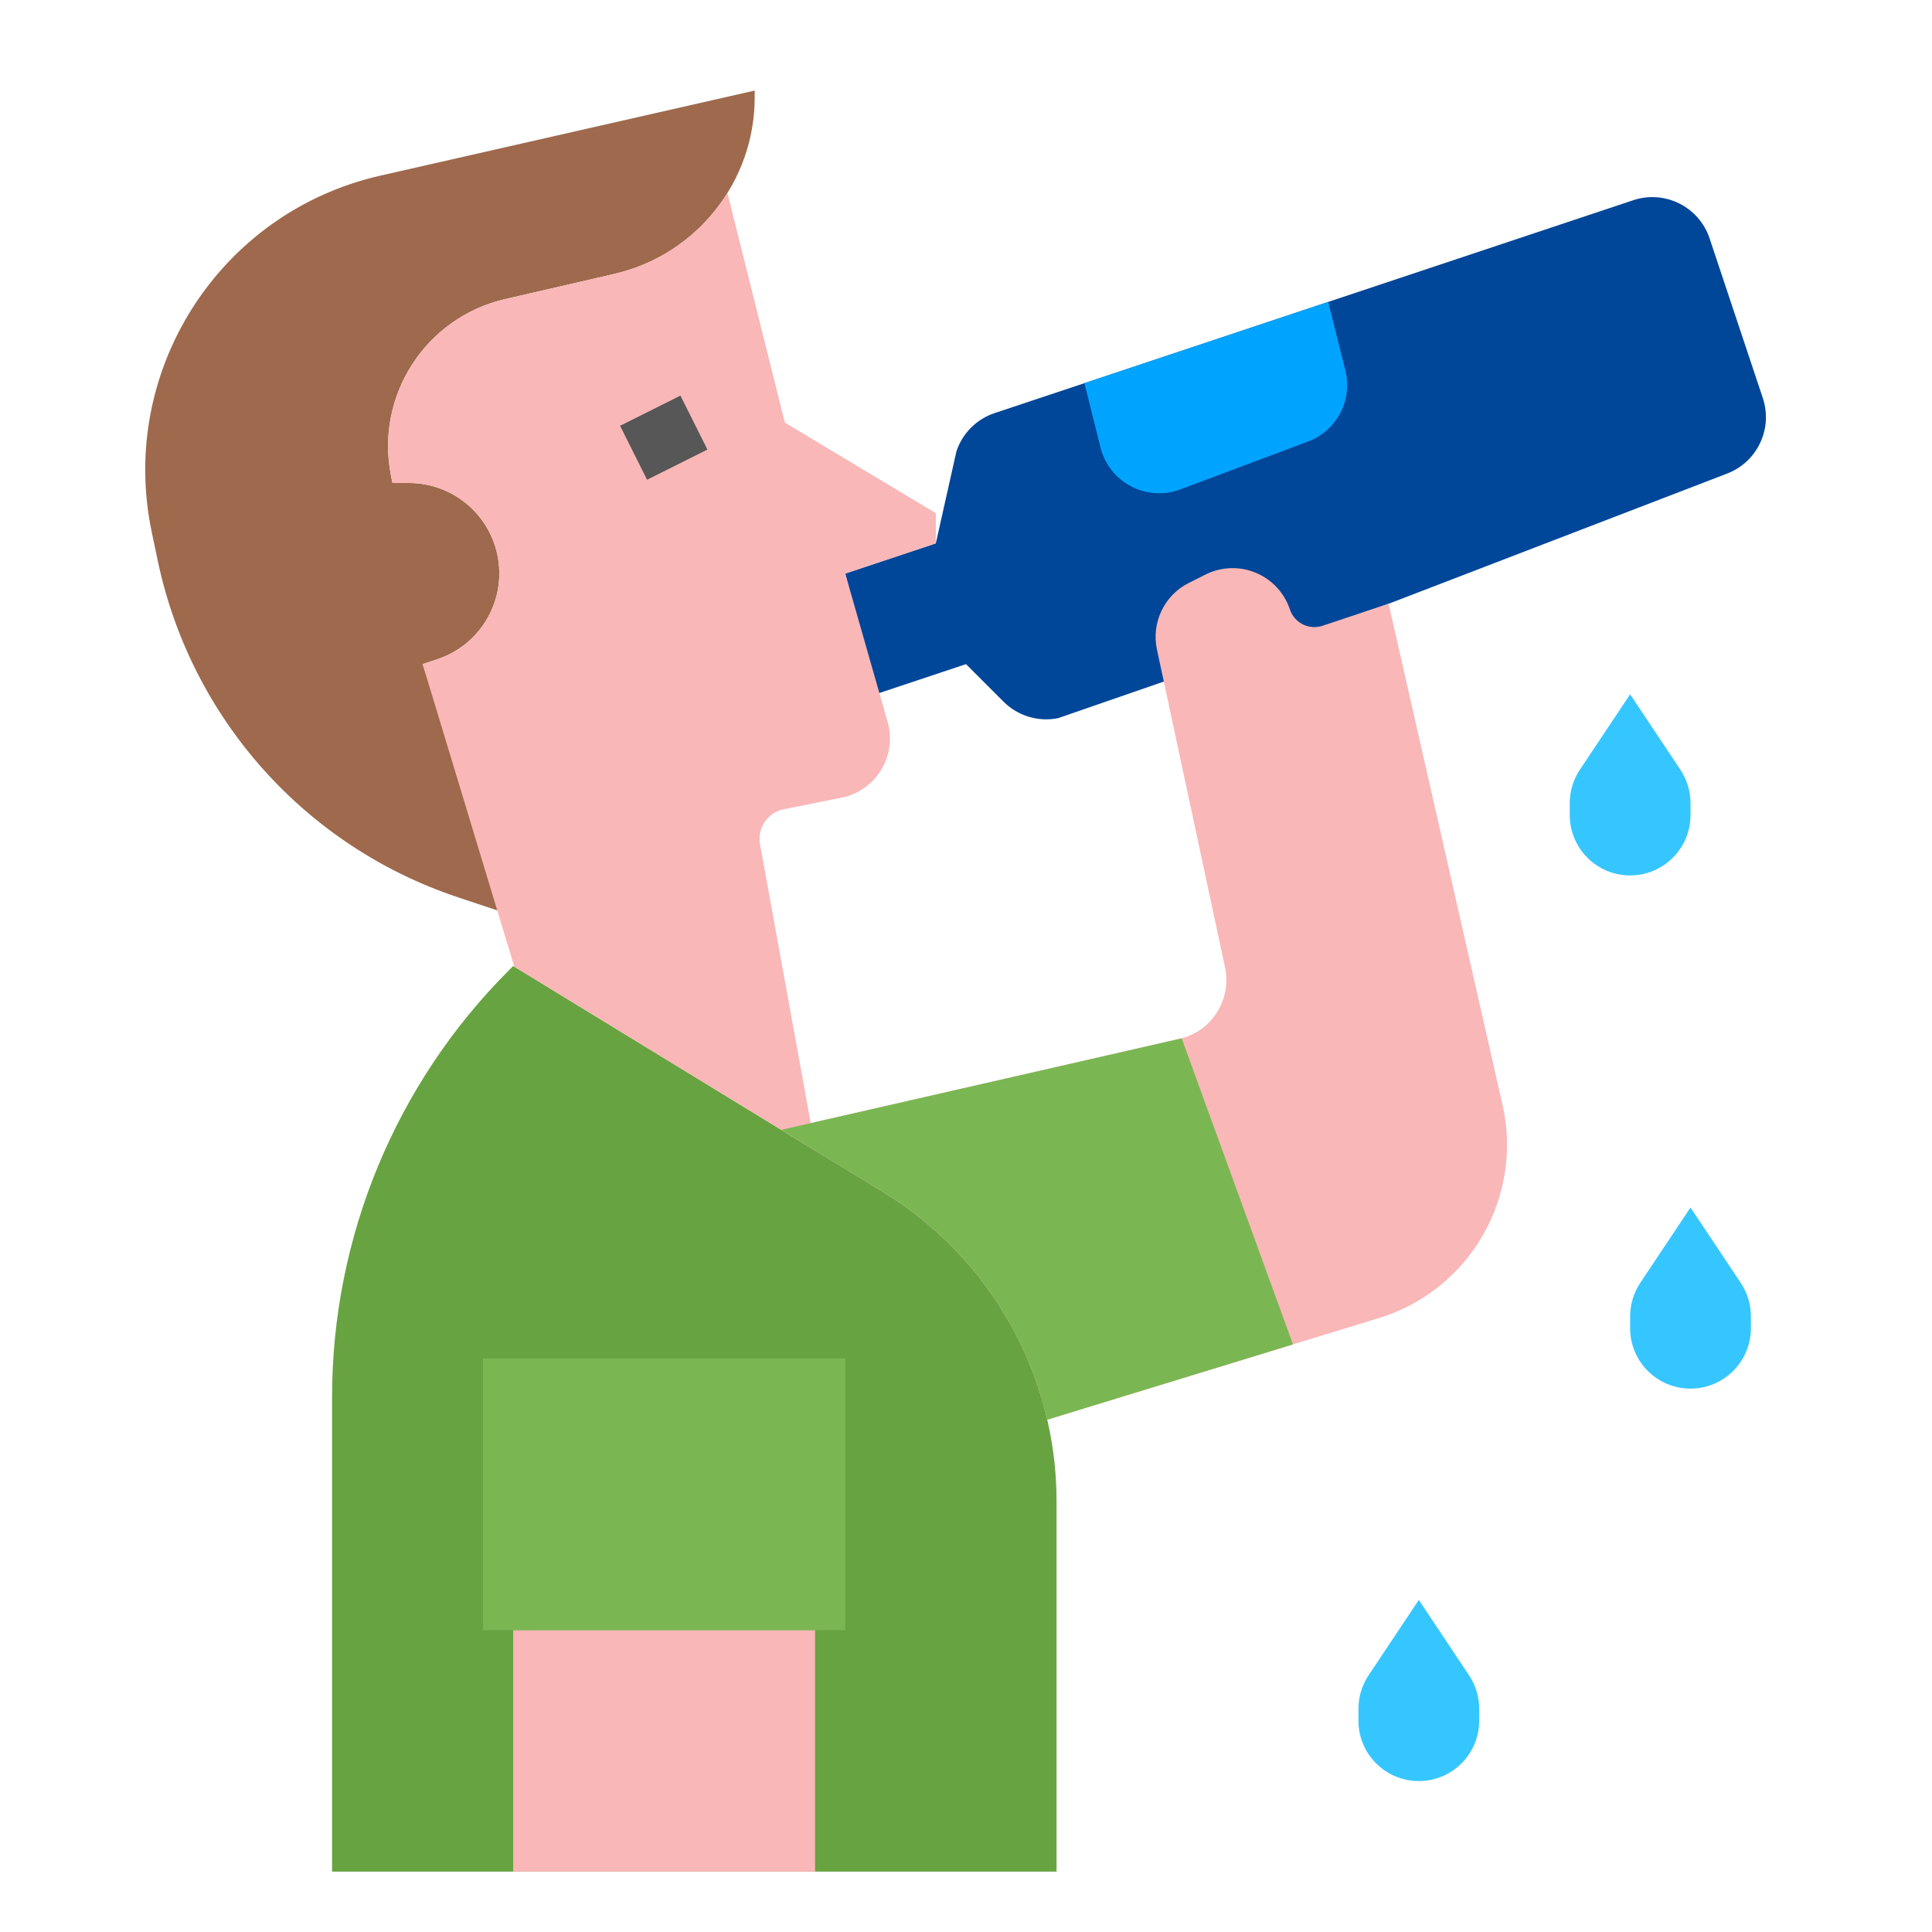
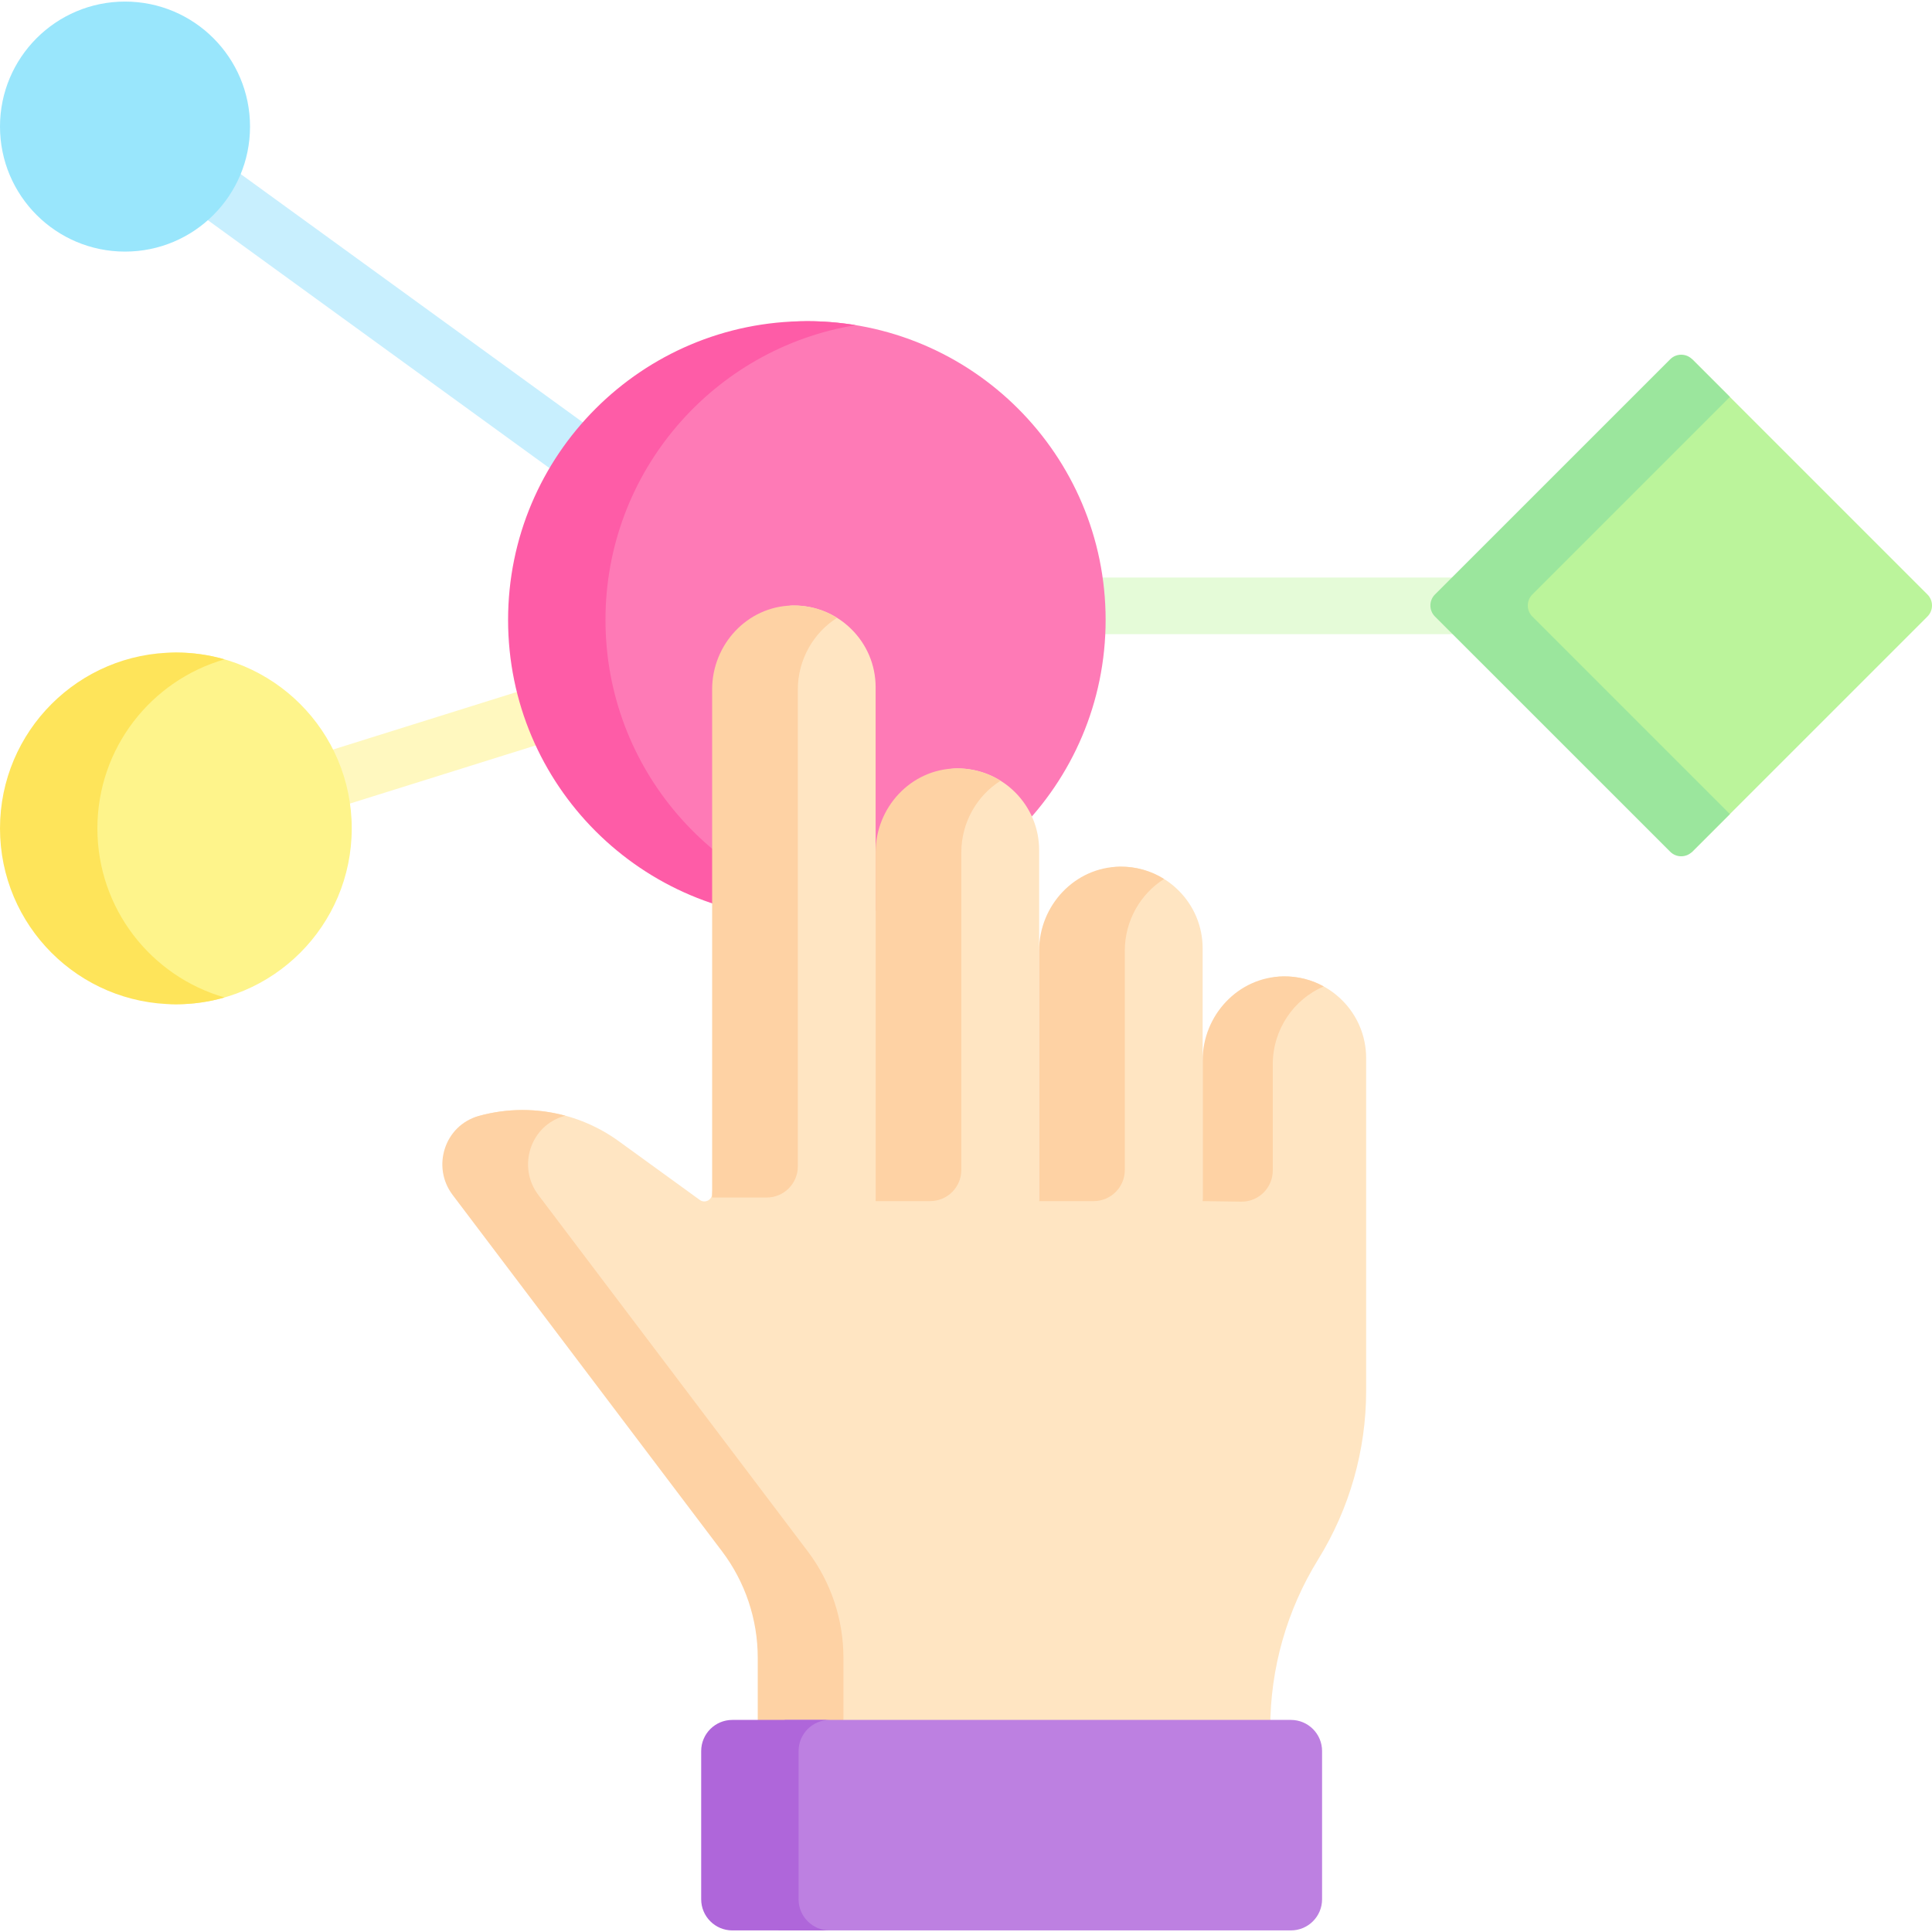
- <svg xmlns="http://www.w3.org/2000/svg" height="512" viewBox="0 0 512 512" width="512">
-   <g id="FLAT">
-     <path d="m457.73 125.49-89.73 34.51-87.6 30.32a15.994 15.994 0 0 1 -14.45-4.37l-9.95-9.95-24 8-8-32 24-8 5.47-24.41a15.981 15.981 0 0 1 10.12-10.12l23.79-7.93 64.62-21.54 80.82-26.94a16.007 16.007 0 0 1 20.24 10.12l14.11 42.32a16.009 16.009 0 0 1 -9.44 19.99z" fill="#004699" />
-     <path d="m346.63 117.01-33.84 12.69a15.997 15.997 0 0 1 -21.14-11.1l-4.27-17.06 64.62-21.54 4.54 18.15a15.997 15.997 0 0 1 -9.91 18.86z" fill="#00a4ff" />
-     <path d="m365.69 349.22-23.04 7.06-65.13 19.96a95.892 95.892 0 0 0 -43.46-60.31l-27.01-16.51 105.31-24.07c.27-.06.53-.12.79-.19a15.996 15.996 0 0 0 11.5-18.8l-18.05-84.24a15.991 15.991 0 0 1 8.49-17.66l4.41-2.21a15.996 15.996 0 0 1 22.33 9.25 6.852 6.852 0 0 0 8.67 4.33l17.5-5.83 30.18 132.77a48.004 48.004 0 0 1 -32.49 56.45z" fill="#f9b7b7" />
-     <path d="m234.059 315.925-98.059-59.925-1.137 1.137a160 160 0 0 0 -46.863 113.137v125.726h192v-98.16a96 96 0 0 0 -45.941-81.915z" fill="#68a341" />
-     <path d="m136 432h80v64h-80z" fill="#f9b7b7" />
-     <path d="m128 360h96v72h-96z" fill="#7ab753" />
-     <path d="m100.774 46.551a80 80 0 0 0 -60.554 94.491l1.601 7.603a120 120 0 0 0 79.479 89.121l12.701 4.234-22-66 3.935-1.312a23.959 23.959 0 0 0 -7.576-46.688h-4.358l-.383-1.913a40 40 0 0 1 30.229-46.82l28.947-6.68a48 48 0 0 0 37.207-46.771v-1.815z" fill="#9e694c" />
-     <path d="m248 144-24 8 11.23 39.32a15.995 15.995 0 0 1 -12.24 20.08l-15.28 3.06a7.991 7.991 0 0 0 -6.3 9.27l14.78 81.28-79.89-48.83-24.3-80.18 3.93-1.31a23.959 23.959 0 0 0 -7.57-46.69h-4.36l-.38-1.91a39.989 39.989 0 0 1 30.23-46.82l28.94-6.68a47.973 47.973 0 0 0 29.99-21.47l15.22 60.88 40 24z" fill="#f9b7b7" />
-     <g fill="#36c6ff">
-       <path d="m448 216v-3.156a16 16 0 0 0 -2.687-8.875l-13.313-19.969-13.313 19.969a16 16 0 0 0 -2.687 8.875v3.156a16 16 0 0 0 32 0z" />
-       <path d="m461.313 339.969-13.313-19.969-13.313 19.969a15.999 15.999 0 0 0 -2.687 8.875v3.156a16 16 0 0 0 32 0v-3.156a15.999 15.999 0 0 0 -2.687-8.875z" />
-       <path d="m376 424-13.313 19.969a15.999 15.999 0 0 0 -2.687 8.875v3.156a16 16 0 0 0 32 0v-3.156a15.999 15.999 0 0 0 -2.687-8.875z" />
+ <svg xmlns="http://www.w3.org/2000/svg" id="Capa_1" enable-background="new 0 0 511.853 511.853" height="512" viewBox="0 0 511.853 511.853" width="512">
+   <g>
+     <path d="m400.768 168.015h-113.86c-4.143 0-7.5-3.358-7.5-7.5s3.357-7.5 7.5-7.5h113.86c4.143 0 7.5 3.358 7.5 7.5s-3.357 7.5-7.5 7.5z" fill="#e5fbd8" />
+     <path d="m155.277 129.297c-1.527 0-3.068-.465-4.399-1.431l-99.407-72.142c-3.353-2.433-4.098-7.123-1.665-10.475 2.434-3.353 7.122-4.098 10.476-1.665l99.407 72.143c3.353 2.433 4.098 7.123 1.665 10.475-1.468 2.022-3.756 3.095-6.077 3.095z" fill="#c8effe" />
+     <path d="m86.05 214.621c-3.192 0-6.151-2.054-7.155-5.261-1.238-3.953.963-8.161 4.916-9.398l59.486-18.627c3.955-1.236 8.161.963 9.398 4.916 1.238 3.953-.963 8.161-4.916 9.398l-59.486 18.627c-.746.234-1.501.345-2.243.345z" fill="#fff8bf" />
+     <path d="m292.918 164.239c0 43.715-35.438 79.153-79.153 79.153s-64.056-79.153-64.056-79.153 20.341-79.153 64.056-79.153 79.153 35.438 79.153 79.153z" fill="#fe7ab6" />
+     <path d="m226.668 242.341c-4.2.692-8.504 1.053-12.901 1.053-43.717 0-79.158-35.44-79.158-79.158 0-43.707 35.44-79.147 79.158-79.147 4.397 0 8.7.361 12.901 1.053-37.587 6.151-66.257 38.784-66.257 78.095 0 39.32 28.67 71.953 66.257 78.104z" fill="#fe5ca7" />
+     <path d="m245.981 236.515c0-11.956-4.564-32.792 7.391-32.938 6.084-.075 11.61 2.359 15.584 6.345 3.927 3.927 6.347 9.335 6.347 15.312v92.983l13.776-60.741c0-11.956-4.344-27.723 7.611-27.869 6.084-.075 11.61 2.359 15.584 6.345 3.927 3.914 6.347 9.335 6.347 15.312v66.953l9.932-35.176c0-11.956-.5-24.219 11.455-24.366 6.084-.075 11.61 2.359 15.584 6.345 3.927 3.914 6.347 9.335 6.347 15.312v88.113c0 15.786-4.399 31.259-12.704 44.683-8.305 13.424-12.704 28.898-12.704 44.683v25.621h-135.779l9.771-40.964c0-10.187-4.305-24.262-10.448-32.388l-63.471-92.813c-5.631-7.45-18.823-19.072-9.829-21.586 12.756-3.566 26.434-1.11 37.148 6.658l21.468 15.564c1.365.989 3.276.014 3.276-1.671l14.129-112.656c0-11.956-4.698-43.01 7.257-43.157 6.084-.075 11.61 2.359 15.584 6.345 3.927 3.914 6.347 9.323 6.347 15.312v136.14z" fill="#ffe5c2" />
+     <path d="m213.994 410.998c6.141 8.122 9.464 18.03 9.464 28.216v44.223h-22.705v-44.223c0-10.186-3.323-20.094-9.464-28.216l-71.376-94.422c-5.625-7.441-2.136-18.381 6.863-20.899 7.617-2.126 15.563-2.105 23.015-.082-.103.021-.206.052-.31.082-8.999 2.518-12.488 13.458-6.863 20.899z" fill="#fed2a4" />
+     <path d="m342.008 511.432h-135.664s-14.366-23.322-14.366-27.882l15.933-27.885h134.097c4.56 0 8.256 3.697 8.256 8.256v39.254c0 4.561-3.696 8.257-8.256 8.257z" fill="#bd80e1" />
+     <path d="m219.825 511.436h-25.801c-4.562 0-8.256-3.705-8.256-8.256v-39.259c0-4.562 3.695-8.256 8.256-8.256h25.801c-4.562 0-8.256 3.695-8.256 8.256v39.259c0 4.551 3.695 8.256 8.256 8.256z" fill="#af66da" />
+     <path d="m444.986 218.101s-51.24-59.247-49.627-60.859c0 0 51.358-63.671 52.97-62.059l62.316 62.316c1.612 1.612 1.612 4.226 0 5.838l-62.316 62.316c-1.613 1.612-1.731-5.94-3.343-7.552z" fill="#bbf49b" />
+     <path d="m93.187 219.472c0 25.734-20.861 46.595-46.595 46.595s-34.318-48.75-34.318-48.75c0 2.154 8.584-44.44 34.318-44.44s46.595 20.862 46.595 46.595z" fill="#fef48b" />
+     <path d="m59.497 264.262c-4.097 1.177-8.432 1.806-12.901 1.806-25.738 0-46.596-20.858-46.596-46.597 0-25.729 20.858-46.597 46.597-46.597 4.469 0 8.803.63 12.901 1.806-19.464 5.604-33.696 23.541-33.696 44.791-.001 21.26 14.231 39.197 33.695 44.791z" fill="#fee45a" />
+     <path d="m405.971 163.338 52.335 52.335-9.98 9.98c-1.61 1.61-4.221 1.61-5.831 0l-62.325-62.315c-1.61-1.61-1.61-4.231 0-5.841l62.325-62.315c1.61-1.61 4.221-1.61 5.831 0l9.98 9.98-52.335 52.335c-1.61 1.61-1.61 4.232 0 5.841z" fill="#9be69d" />
+     <g fill="#fed2a4">
+       <path d="m265.08 206.849c-6.264 3.953-10.392 11.074-10.392 18.979v84.132c0 4.56-3.697 8.256-8.256 8.256h-14.449v-92.418c0-11.865 9.301-21.958 21.163-22.218 4.387-.094 8.481 1.107 11.934 3.269z" />
+       <path d="m188.668 317.268v-134.627c0-11.858 9.29-21.95 21.145-22.219 4.394-.1 8.494 1.102 11.942 3.267-6.254 3.963-10.382 11.084-10.382 18.99v126.332c0 4.56-3.696 8.256-8.256 8.256h-14.449z" />
+       <path d="m308.395 232.878c-6.265 3.953-10.393 11.074-10.393 18.979v58.104c0 4.56-3.697 8.256-8.256 8.256h-14.449v-66.36c0-11.951 9.433-22.106 21.395-22.251 4.293-.052 8.308 1.145 11.703 3.272z" />
+       <path d="m350.709 261.352c-7.967 3.344-13.509 11.445-13.509 20.61v28.142c0 4.605-3.767 8.32-8.371 8.256l-10.206-.142v-37.288c0-11.961 9.433-22.107 21.384-22.251 3.88-.052 7.534.918 10.702 2.673z" />
    </g>
-     <path d="m167.056 108h17.889v16h-17.889z" fill="#575757" transform="matrix(.894 -.447 .447 .894 -33.296 90.956)" />
-     <path d="m342.65 356.28-65.13 19.96a95.892 95.892 0 0 0 -43.46-60.31l-27.01-16.51 105.31-24.07c.27-.06.53-.12.79-.19z" fill="#7ab753" />
+     <circle cx="33.12" cy="33.537" fill="#99e6fc" r="33.12" />
  </g>
</svg>
